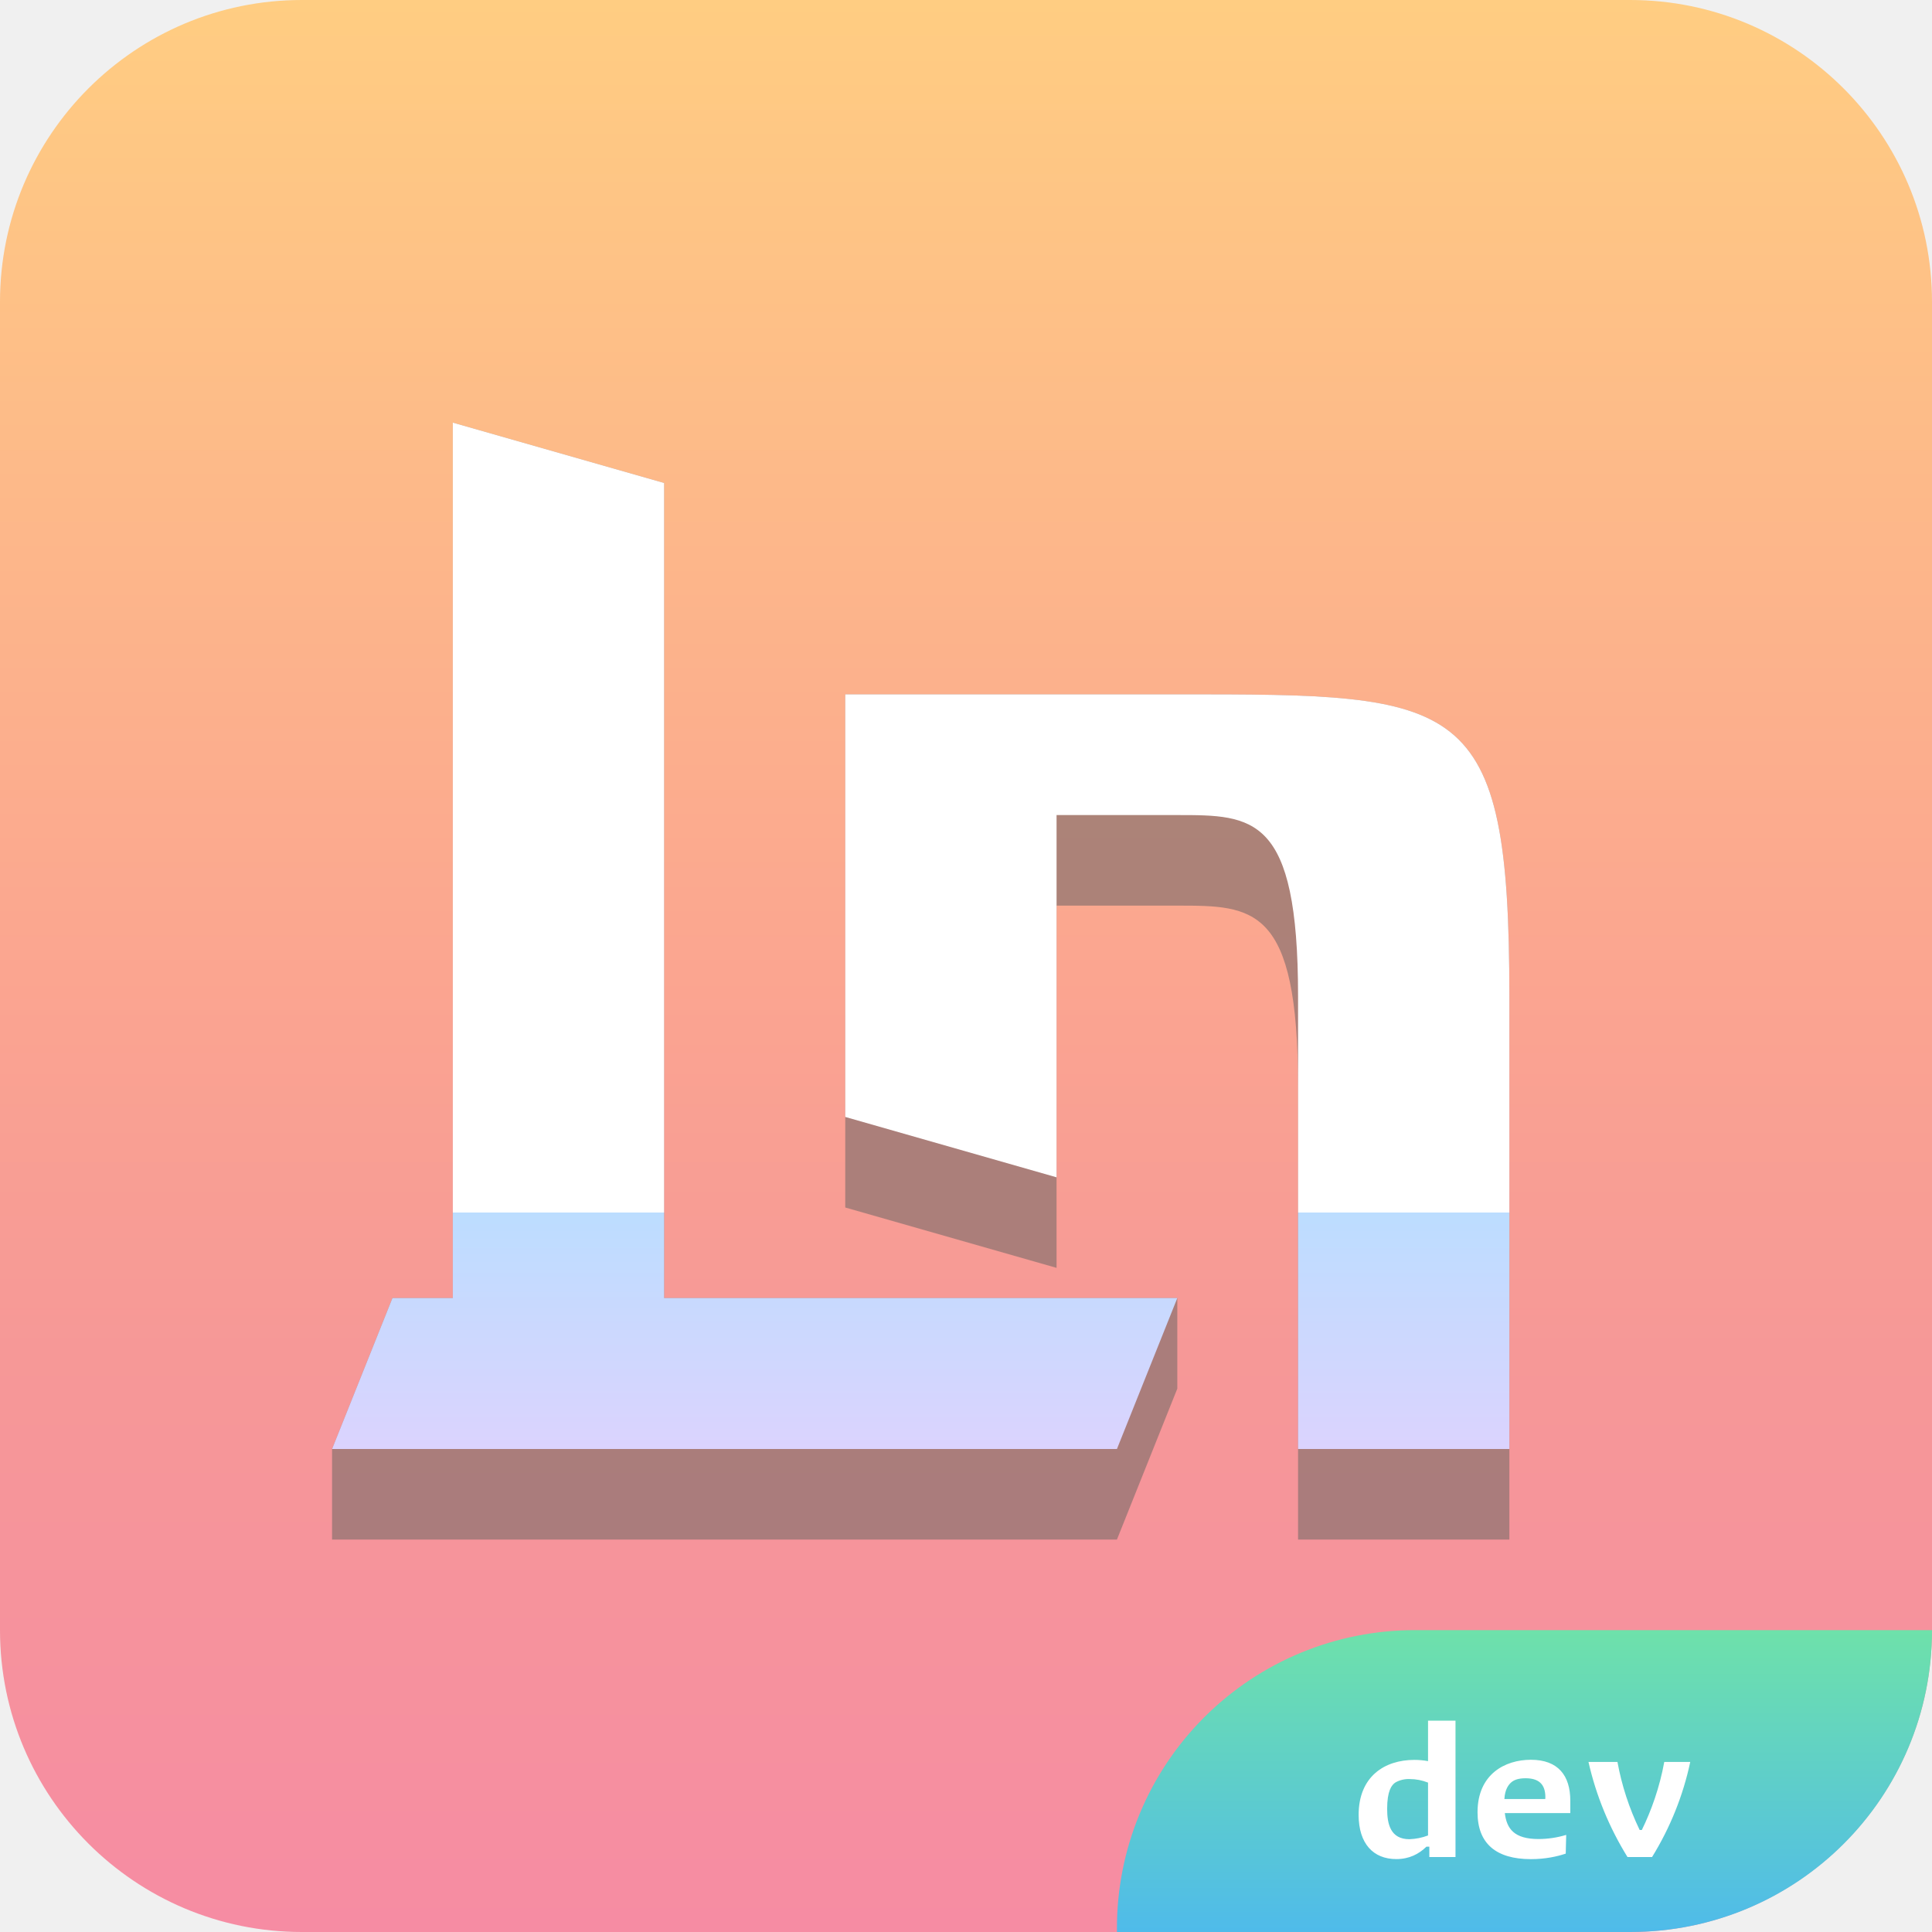
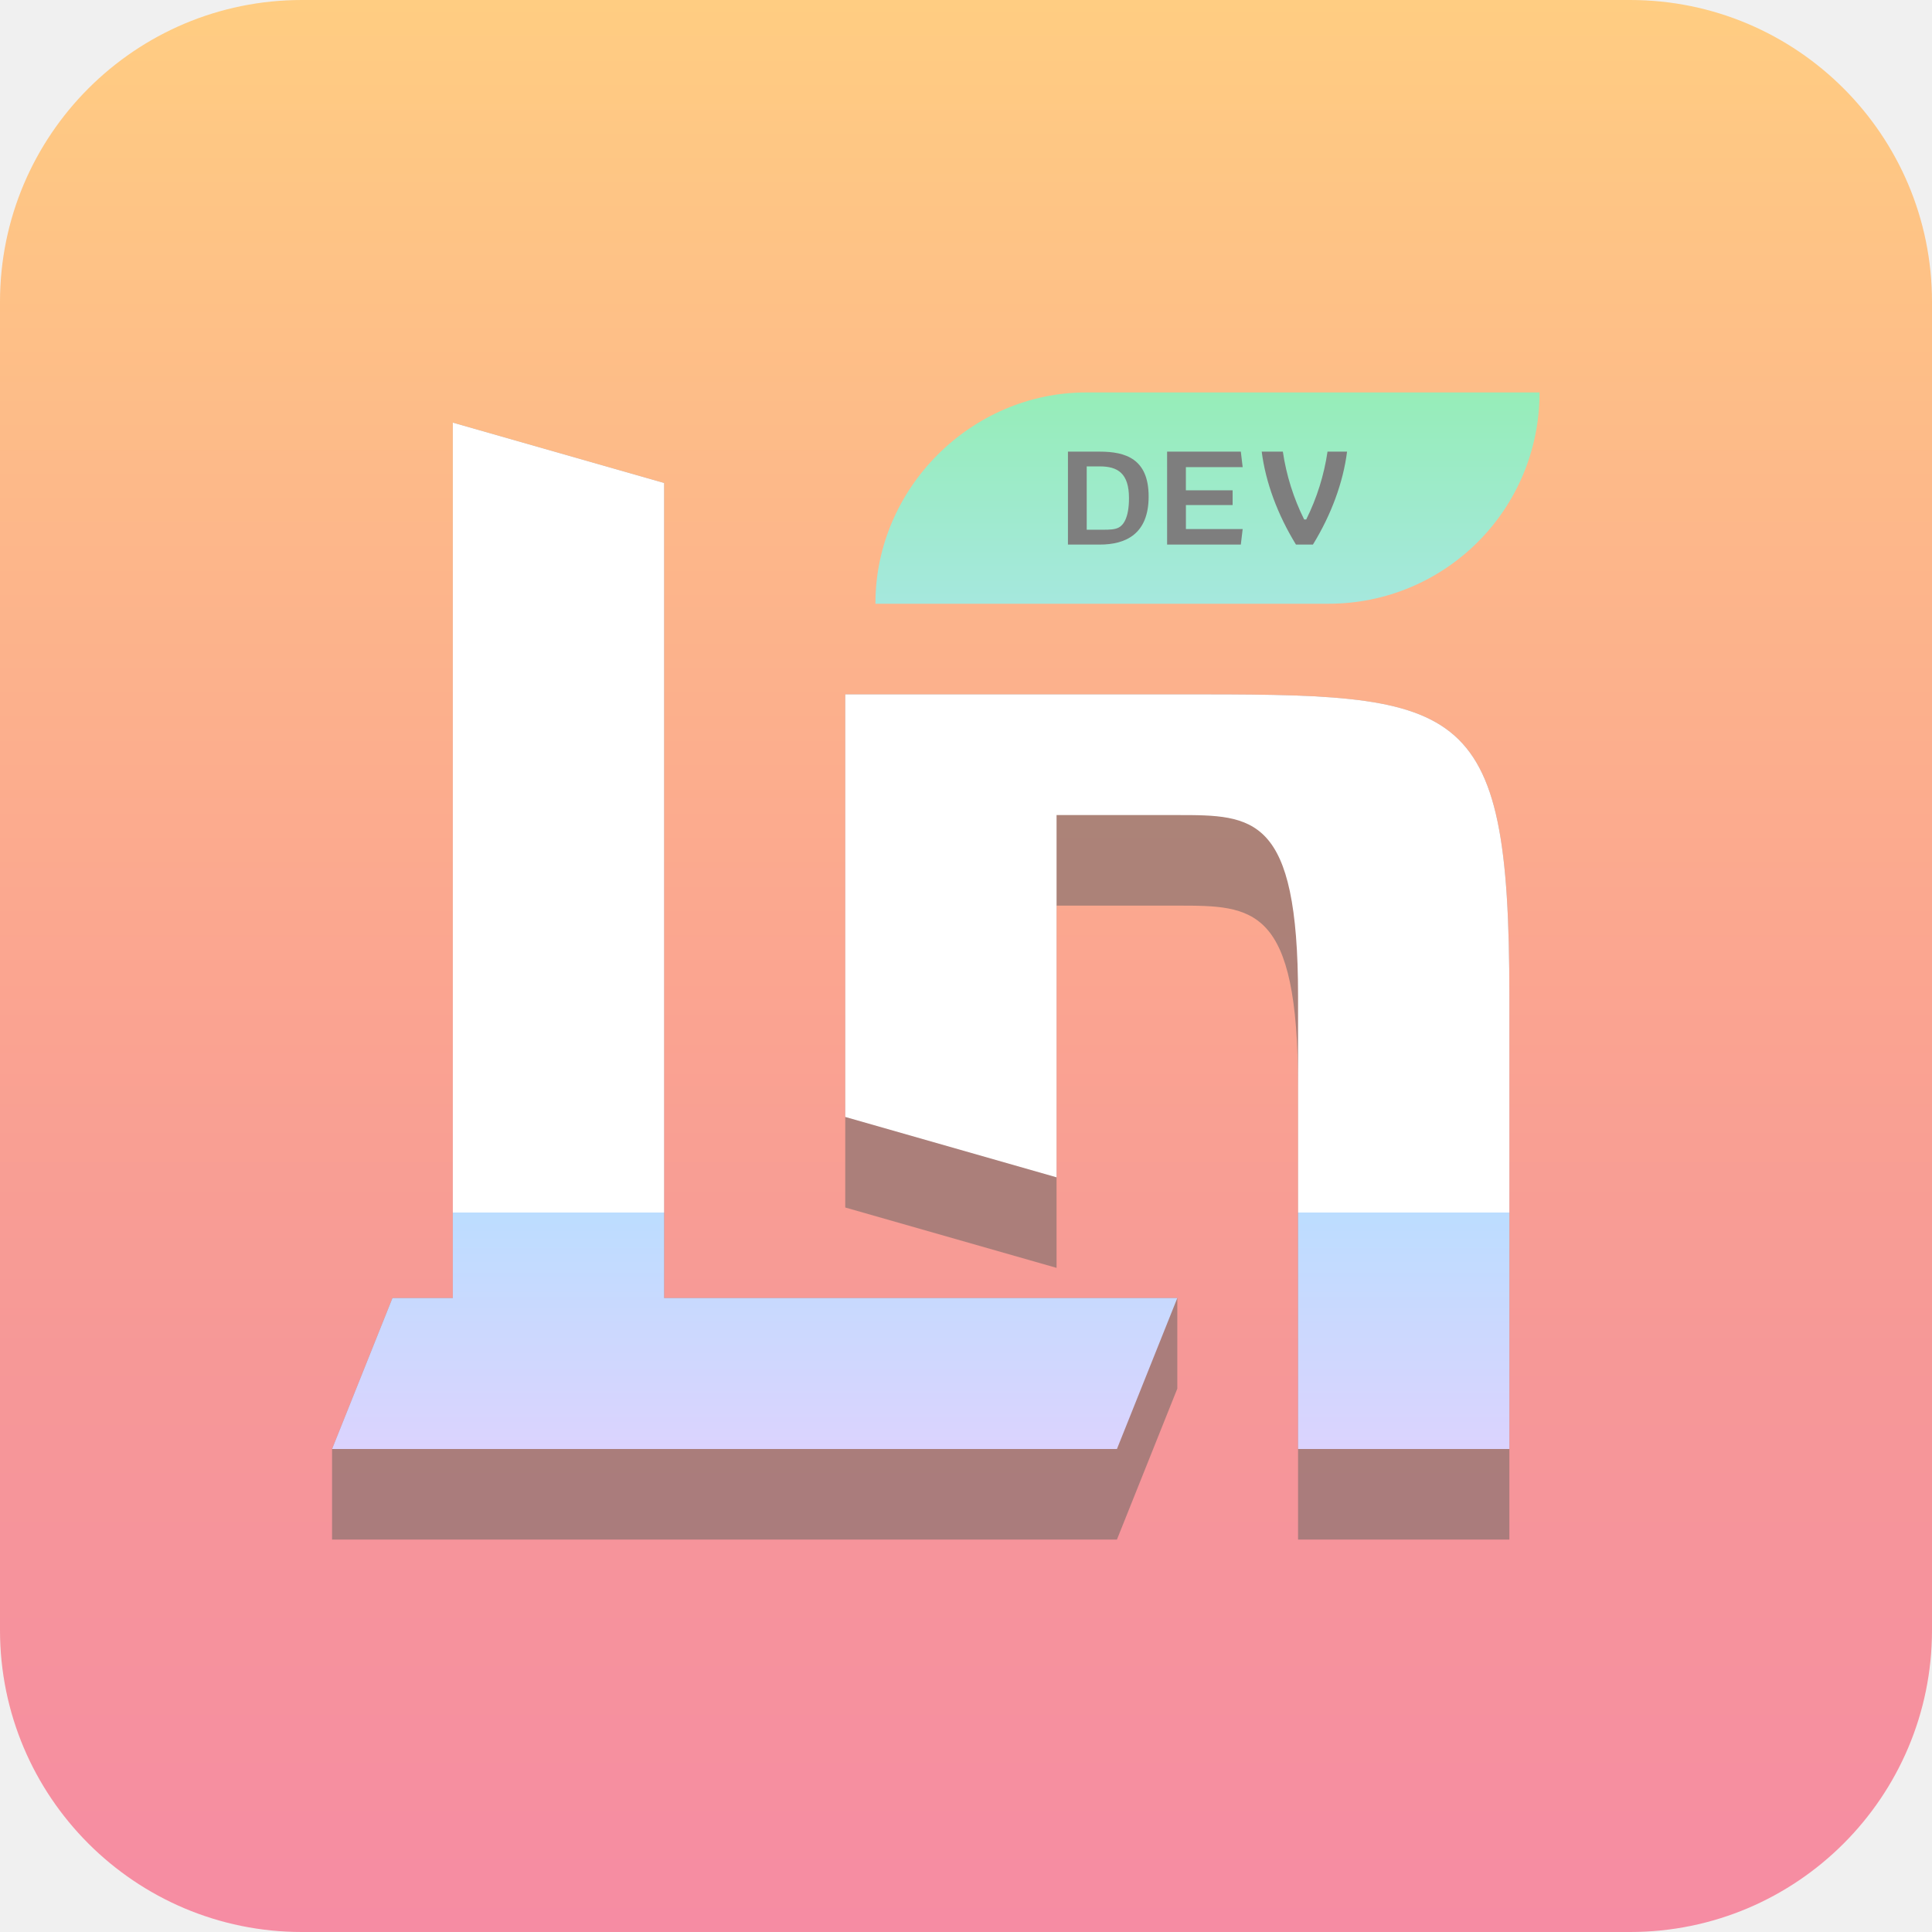
- <svg xmlns="http://www.w3.org/2000/svg" xmlns:xlink="http://www.w3.org/1999/xlink" xml:space="preserve" id="svg5" width="64" height="64">
-   <defs id="defs5">
-     <linearGradient id="linearGradient2">
-       <stop id="stop12" offset="0" style="stop-color:#6ee1aa;stop-opacity:1" />
-       <stop id="stop14" offset="1" style="stop-color:#4fbbea;stop-opacity:1" />
+ <svg xmlns="http://www.w3.org/2000/svg" xmlns:xlink="http://www.w3.org/1999/xlink" xml:space="preserve" width="64" height="64">
+   <defs>
+     <linearGradient id="c">
+       <stop offset="0" style="stop-color:#96edb8;stop-opacity:1" />
+       <stop offset="1" style="stop-color:#a5e8dd;stop-opacity:1" />
    </linearGradient>
-     <linearGradient id="linearGradient1">
-       <stop id="stop11" offset=".735" style="stop-color:#fff;stop-opacity:1" />
-       <stop id="stop9" offset=".735" style="stop-color:#bcddff;stop-opacity:1" />
-       <stop id="stop10" offset="1" style="stop-color:#e5d0fd;stop-opacity:1" />
+     <linearGradient id="b">
+       <stop offset=".735" style="stop-color:#fff;stop-opacity:1" />
+       <stop offset=".735" style="stop-color:#bcddff;stop-opacity:1" />
+       <stop offset="1" style="stop-color:#e5d0fd;stop-opacity:1" />
    </linearGradient>
-     <linearGradient id="linearGradient4">
-       <stop id="stop8" offset="0" style="stop-color:#ffcd82;stop-opacity:1" />
-       <stop id="stop5" offset=".503" style="stop-color:#fba590;stop-opacity:1" />
-       <stop id="stop13" offset=".7" style="stop-color:#f69897;stop-opacity:1" />
-       <stop id="stop4" offset="1" style="stop-color:#f68ca3;stop-opacity:1" />
+     <linearGradient id="a">
+       <stop offset="0" style="stop-color:#ffcd82;stop-opacity:1" />
+       <stop offset=".503" style="stop-color:#fba590;stop-opacity:1" />
+       <stop offset=".7" style="stop-color:#f69897;stop-opacity:1" />
+       <stop offset="1" style="stop-color:#f68ca3;stop-opacity:1" />
    </linearGradient>
-     <linearGradient id="fg-5" x1="7.628" x2="7.628" y1="12.586" y2="54.538" gradientTransform="matrix(1.0488 0 0 .95346 0 4)" gradientUnits="userSpaceOnUse">
-       <stop id="stop3-6" offset="0" stop-color="#ffd59b" style="stop-color:#72be98;stop-opacity:1" />
-       <stop id="stop7-1" offset="1" stop-color="#ffd59b" style="stop-color:#43616f;stop-opacity:1" />
-     </linearGradient>
-     <linearGradient xlink:href="#linearGradient4" id="linearGradient5" x1="32" x2="32" y1="0" y2="64" gradientUnits="userSpaceOnUse" />
-     <linearGradient xlink:href="#linearGradient1" id="linearGradient10" x1="30.5" x2="30.5" y1="11.5" y2="50.5" gradientUnits="userSpaceOnUse" />
-     <linearGradient xlink:href="#linearGradient2" id="linearGradient16" x1="3" x2="3" y1="56" y2="64" gradientTransform="matrix(1 0 0 1.25 5 -16)" gradientUnits="userSpaceOnUse" />
-     <clipPath id="clipPath17" clipPathUnits="userSpaceOnUse" />
+     <linearGradient xlink:href="#a" id="d" x1="32" x2="32" y1="0" y2="64" gradientUnits="userSpaceOnUse" />
+     <linearGradient xlink:href="#b" id="f" x1="30.5" x2="30.5" y1="11.5" y2="50.5" gradientUnits="userSpaceOnUse" />
+     <linearGradient xlink:href="#c" id="g" x1="3" x2="3" y1="56" y2="64" gradientTransform="matrix(.7 0 0 .875 6.692 -36.092)" gradientUnits="userSpaceOnUse" />
  </defs>
-   <linearGradient id="bg" x1="0" x2="0" y1="0" y2="64" gradientUnits="userSpaceOnUse">
-     <stop id="stop1" offset="0" style="stop-color:#97d4ce;stop-opacity:1" />
-     <stop id="stop6" offset=".58" style="stop-color:#99cd84;stop-opacity:1" />
-     <stop id="stop2" offset="1" stop-color="#222" style="stop-color:#a5cf8a;stop-opacity:1" />
+   <linearGradient id="e" x1="0" x2="0" y1="8" y2="52" gradientTransform="translate(1.694 -1.111)scale(.94444)" gradientUnits="userSpaceOnUse">
+     <stop offset="0" stop-color="#ffd59b" style="stop-color:#fff;stop-opacity:1" />
+     <stop offset="1" stop-color="#ffd59b" style="stop-color:#f7f7f7;stop-opacity:1" />
  </linearGradient>
-   <linearGradient id="fg" x1="0" x2="0" y1="8" y2="52" gradientTransform="translate(1.694 -1.111)scale(.94444)" gradientUnits="userSpaceOnUse">
-     <stop id="stop3" offset="0" stop-color="#ffd59b" style="stop-color:#fff;stop-opacity:1" />
-     <stop id="stop7" offset="1" stop-color="#ffd59b" style="stop-color:#f7f7f7;stop-opacity:1" />
-   </linearGradient>
-   <rect id="rect4" width="64" height="64" x="0" y="0" ry="10" style="display:inline;fill:url(#linearGradient5);stroke-linecap:round;stroke-linejoin:round" />
-   <path id="path18" d="M64 54H46.887A9.865 9.865 0 0 0 37 63.887V64h17c5.54 0 10-4.46 10-10" style="fill:url(#linearGradient16);stroke-width:1.118;stroke-linecap:round;stroke-linejoin:round" />
-   <path id="path9" fill="url(#fg)" d="m13 43-2 5v3h26l2-5v-3H22V16l-7-2v29m13-3 7 2V30h4c2.519 0 4 0 4 6v15h7V33c0-10-1.556-10-11-10H28Z" style="display:inline;fill:#8c7270;fill-opacity:.71;stroke-width:.944" />
-   <path id="path5" fill="url(#fg)" d="m13 43-2 5h26l2-5H22V16l-7-2v29m13-6 7 2V27h4c2.519 0 4 0 4 6v15h7V33c0-10-1.556-10-11-10H28Z" style="display:inline;fill:url(#linearGradient10);fill-opacity:1;stroke-width:.944" />
-   <path id="text1" d="M44.027 61.458c0 .978.477 1.497 1.22 1.497.419 0 .73-.169.977-.42h.094v.35h.848v-4.617h-.89v1.37a2.4 2.4 0 0 0-.444-.042c-.972 0-1.805.57-1.805 1.862m.924-.205c0-.603.142-.812.274-.896a.84.84 0 0 1 .456-.112c.211 0 .404.042.595.12v1.79a1.8 1.8 0 0 1-.604.127c-.616 0-.721-.519-.721-1.029m4.035-.908c.081-.067.211-.127.45-.127.416 0 .642.19.642.64l-.003.063H48.75c.018-.335.14-.495.236-.576M47.88 61.37c0 1.062.604 1.587 1.73 1.587.467 0 .854-.09 1.128-.187l.015-.634a3 3 0 0 1-.896.14c-.788 0-1.032-.345-1.093-.879h2.122v-.42c0-.845-.39-1.385-1.277-1.385-.842 0-1.729.49-1.729 1.778m4.533-1.705h-.938a10.8 10.8 0 0 0 1.264 3.22h.797a10.4 10.4 0 0 0 1.237-3.22h-.842c-.15.863-.42 1.65-.727 2.305h-.07a9.3 9.3 0 0 1-.72-2.305" aria-label="dev" style="font-weight:700;font-size:6.036px;font-family:&quot;Monaspace Argon&quot;;-inkscape-font-specification:&quot;Monaspace Argon, Bold&quot;;fill:#fff;stroke-width:1.132;stroke-linecap:round;stroke-linejoin:round" transform="scale(1.02225 .97823)" />
+   <rect width="64" height="64" ry="10" style="display:inline;fill:url(#d);stroke-linecap:round;stroke-linejoin:round" />
+   <path fill="url(#e)" d="m13 43-2 5v3h26l2-5v-3H22V16l-7-2v29m13-3 7 2V30h4c2.519 0 4 0 4 6v15h7V33c0-10-1.556-10-11-10H28Z" style="display:inline;fill:#8c7270;fill-opacity:.71;stroke-width:.944" />
+   <path fill="url(#e)" d="m13 43-2 5h26l2-5H22V16l-7-2v29m13-6 7 2V27h4c2.519 0 4 0 4 6v15h7V33c0-10-1.556-10-11-10H28Z" style="display:inline;fill:url(#f);fill-opacity:1;stroke-width:.944" />
+   <path d="M36 13c-3.826-.009-7.009 3.174-7 7h15c3.878 0 7-3.122 7-7" style="display:inline;fill:url(#g);stroke-width:.783;stroke-linecap:round;stroke-linejoin:round" />
+   <path d="M35.377 18.04h1.052c.858 0 1.621-.344 1.621-1.593 0-1.248-.763-1.486-1.621-1.486h-1.052zm.622-.492V15.45h.434c.593 0 .966.228.966 1.05 0 .677-.198.896-.33.97-.128.074-.317.078-.53.078zm2.663.491h2.442l.061-.514h-1.88v-.795h1.547v-.487h-1.548v-.768h1.881l-.061-.514h-2.442zm3.834-3.078h-.7c.128 1.014.525 2.085 1.134 3.078h.563c.61-.993 1.002-2.064 1.13-3.078h-.647a7.5 7.5 0 0 1-.706 2.248h-.068a7.5 7.5 0 0 1-.706-2.248" aria-label="DEV" style="font-weight:700;font-stretch:expanded;font-size:4.217px;font-family:&quot;Monaspace Argon&quot;;-inkscape-font-specification:&quot;Monaspace Argon, Bold Expanded&quot;;fill:#7e7e7e;stroke-width:.679;stroke-linecap:round;stroke-linejoin:round" />
</svg>
